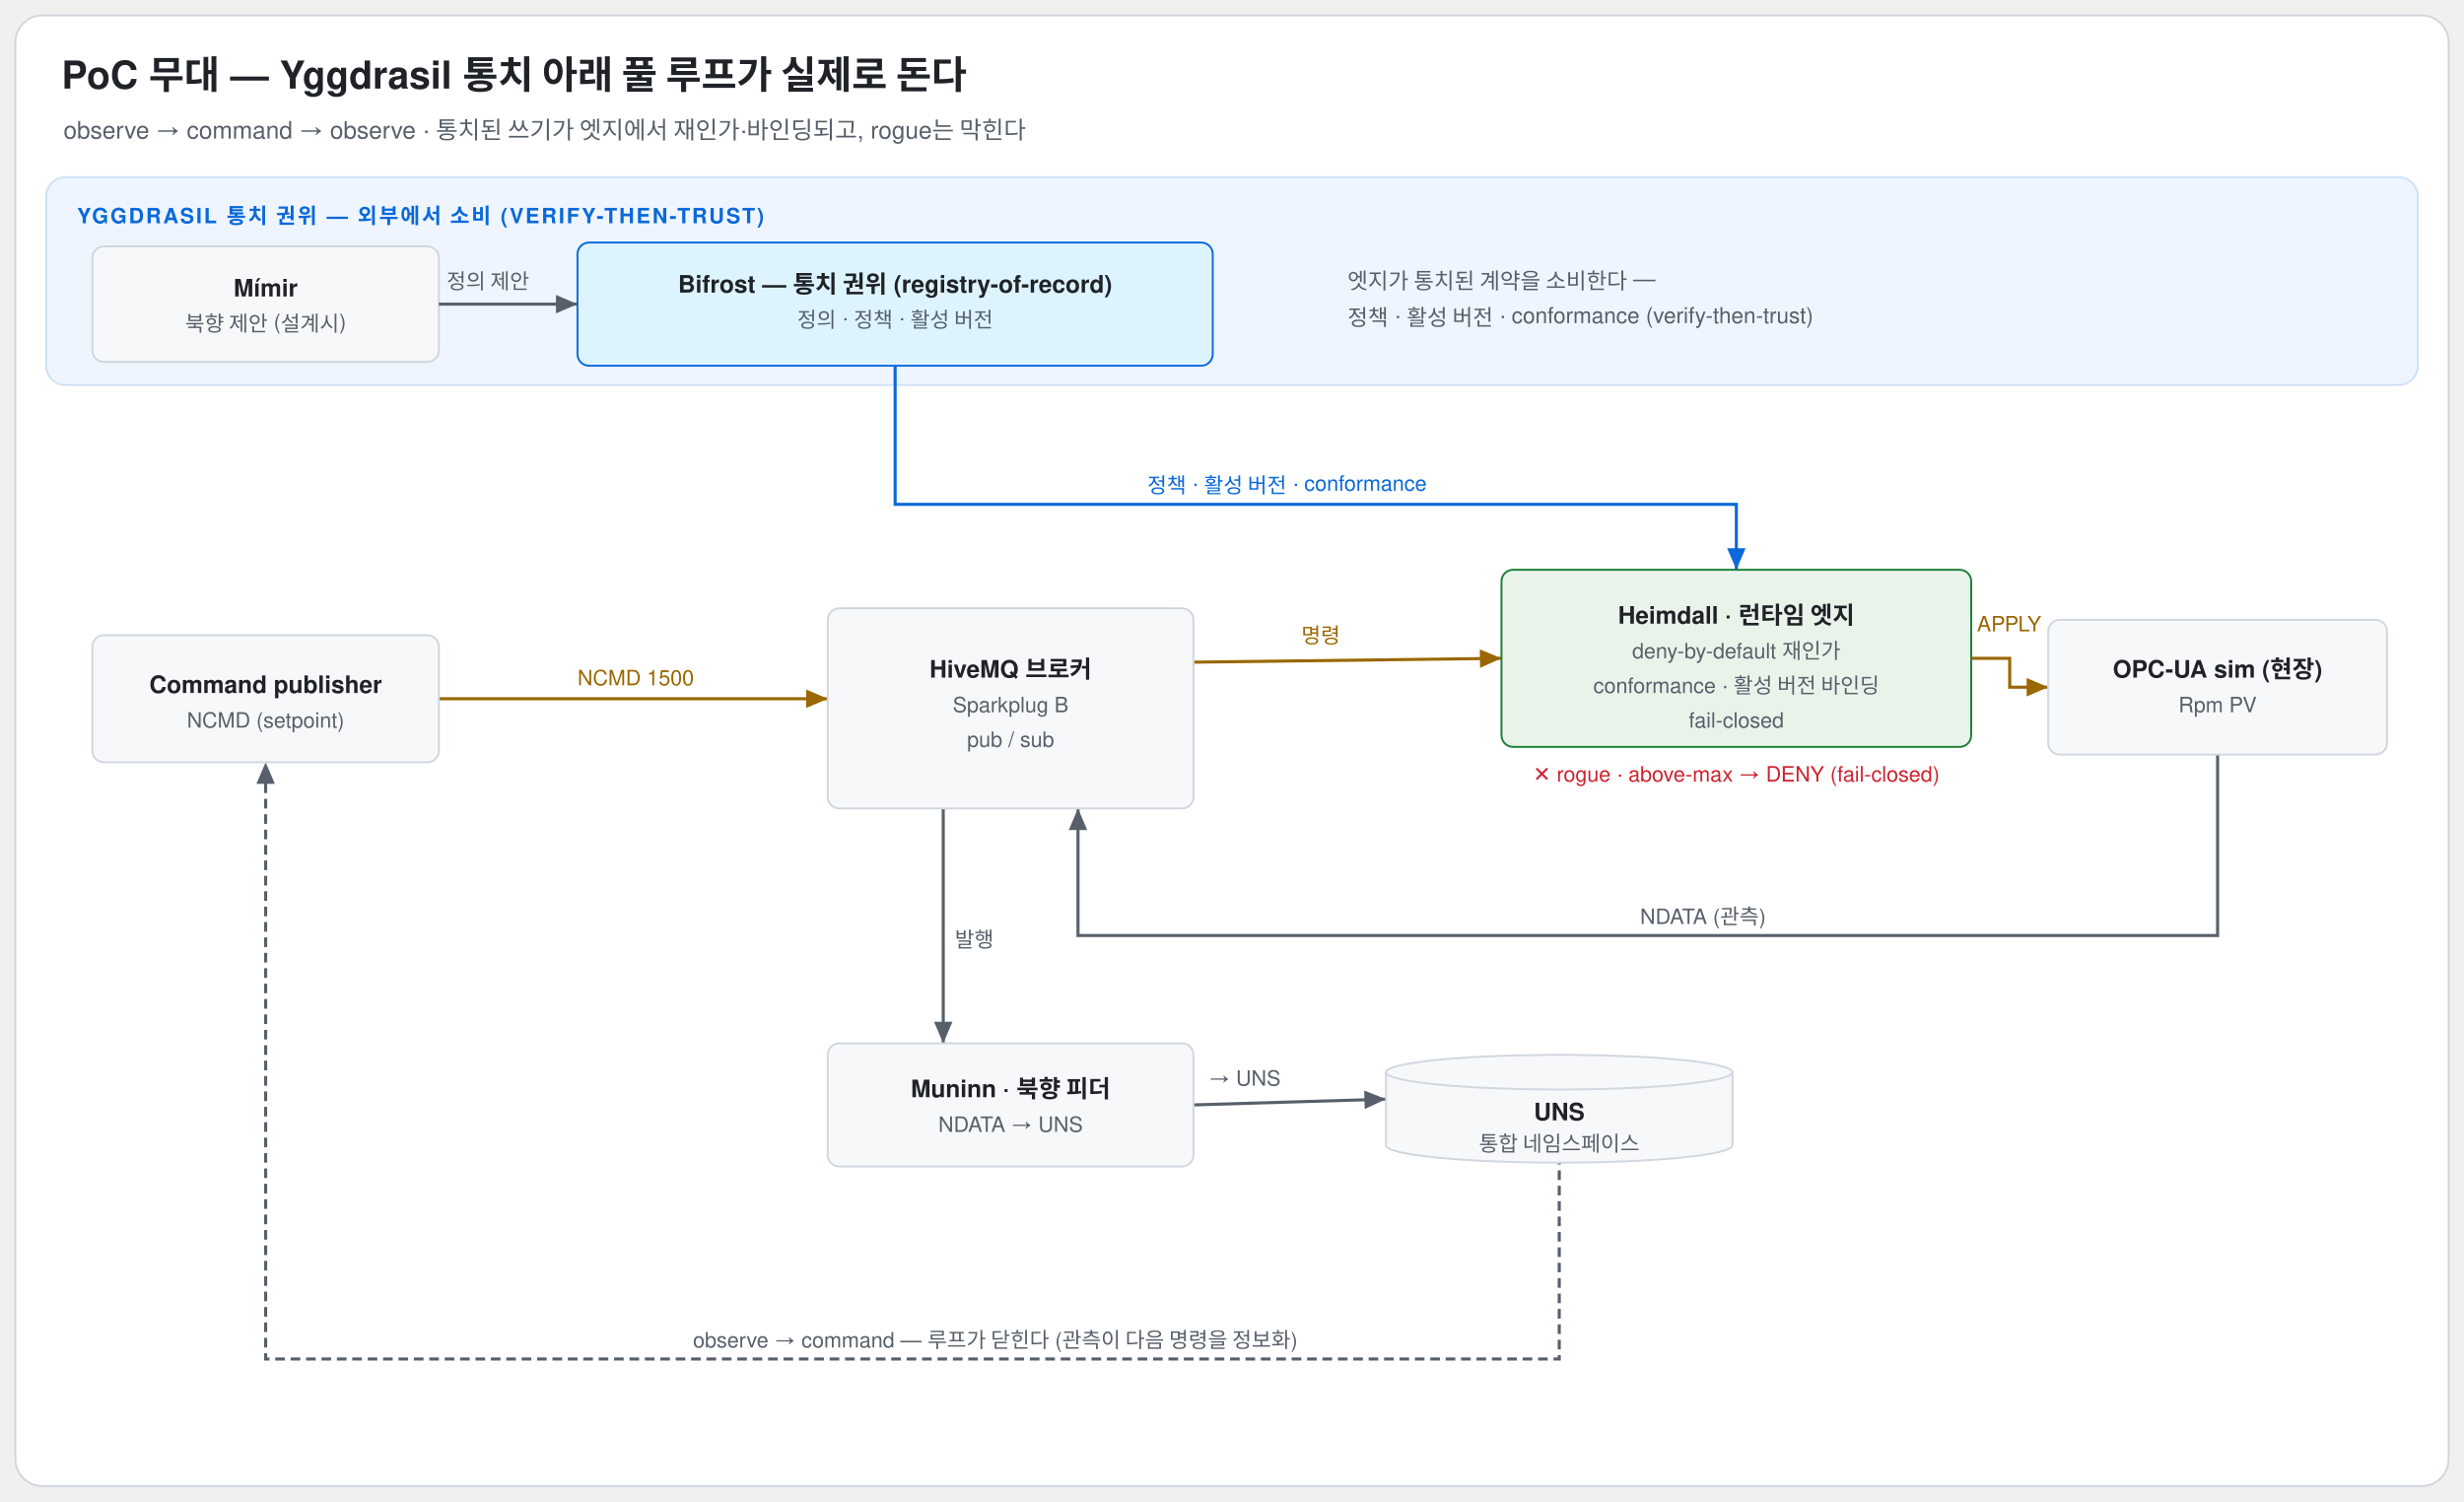
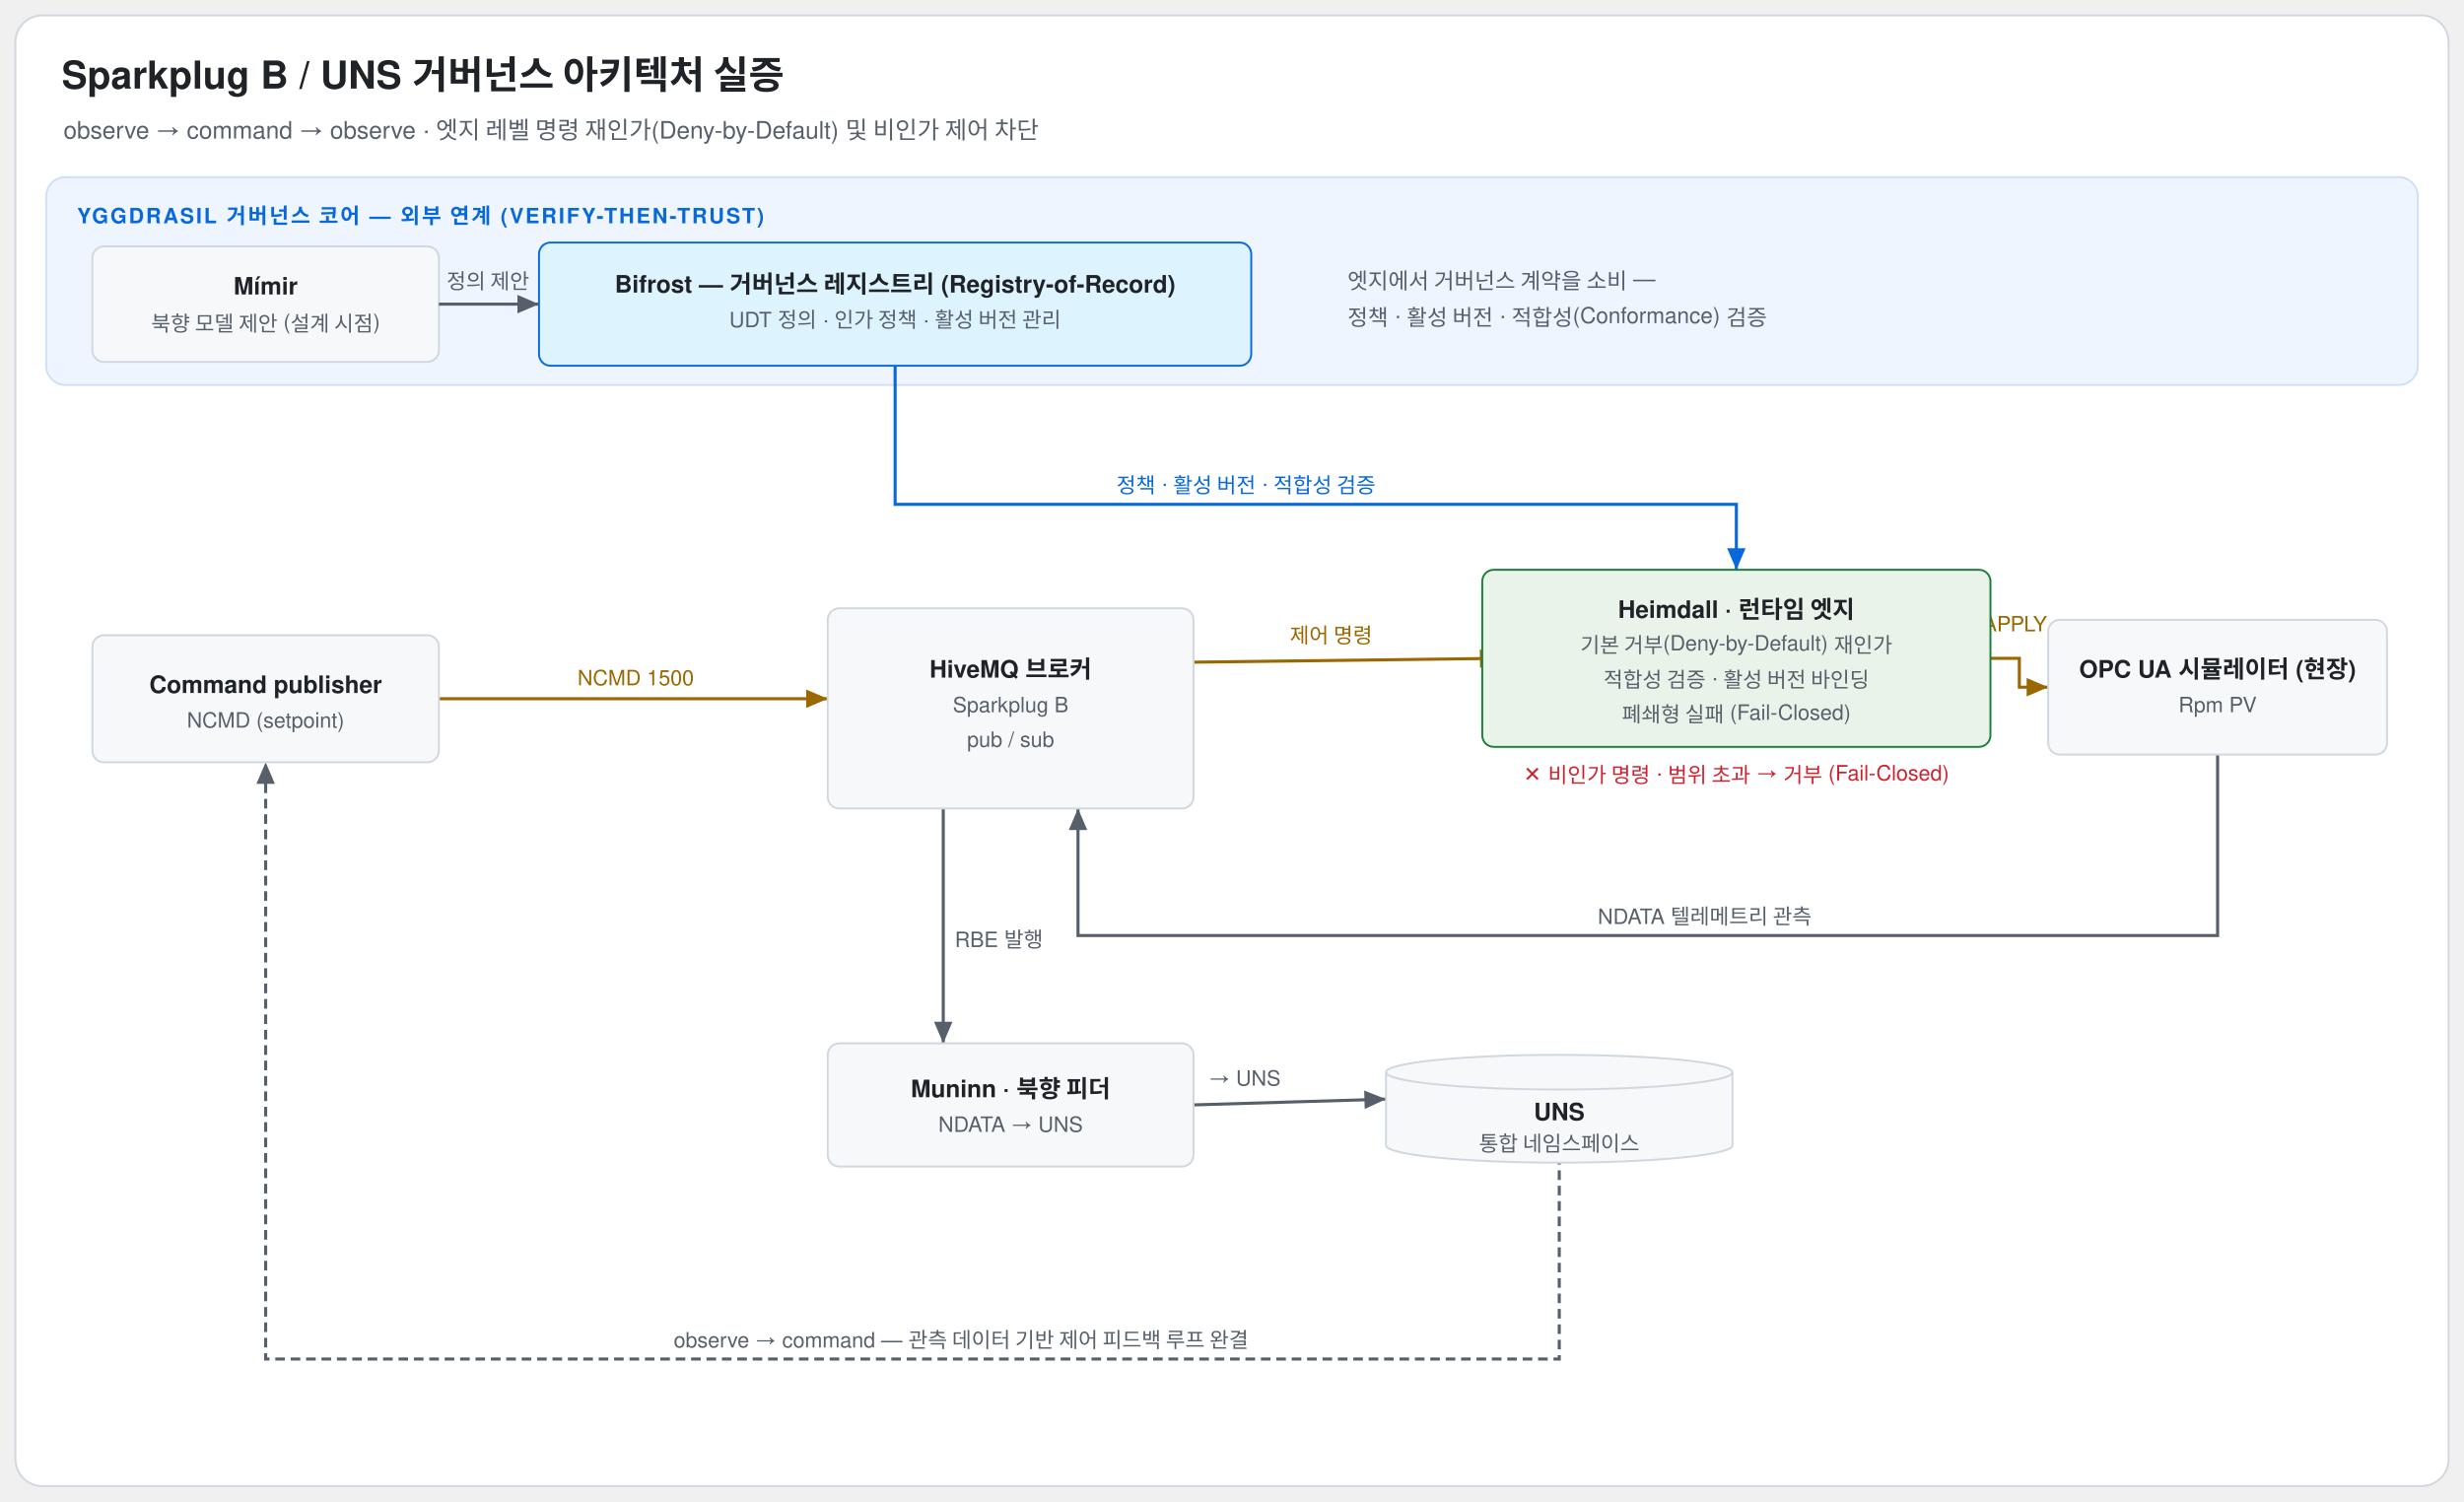
<svg xmlns="http://www.w3.org/2000/svg" viewBox="0 0 1280 780" width="1280" height="780" role="img" font-family="Malgun Gothic,Apple SD Gothic Neo,Noto Sans KR,Segoe UI,-apple-system,Helvetica,Arial,sans-serif">
  <defs>
    <marker id="ag" markerWidth="9" markerHeight="9" refX="7" refY="3" orient="auto">
      <path d="M0,0 L7,3 L0,6 Z" fill="#57606a" />
    </marker>
    <marker id="ab" markerWidth="9" markerHeight="9" refX="7" refY="3" orient="auto">
      <path d="M0,0 L7,3 L0,6 Z" fill="#0969da" />
    </marker>
    <marker id="aa" markerWidth="9" markerHeight="9" refX="7" refY="3" orient="auto">
      <path d="M0,0 L7,3 L0,6 Z" fill="#9a6700" />
    </marker>
  </defs>
  <rect x="8" y="8" width="1264" height="764" rx="14" fill="#ffffff" stroke="#d0d7de" />
-   <text x="32" y="46" font-size="20" font-weight="700" fill="#1f2328">PoC 무대 — Yggdrasil 통치 아래 풀 루프가 실제로 돈다</text>
-   <text x="33" y="72" font-size="12.5" fill="#57606a">observe → command → observe · 통치된 쓰기가 엣지에서 재인가·바인딩되고, rogue는 막힌다</text>
+   <text x="32" y="46" font-size="20" font-weight="700" fill="#1f2328">Sparkplug B / UNS 거버넌스 아키텍처 실증</text>
+   <text x="33" y="72" font-size="12.5" fill="#57606a">observe → command → observe · 엣지 레벨 명령 재인가(Deny-by-Default) 및 비인가 제어 차단</text>
  <rect x="24" y="92" width="1232" height="108" rx="10" fill="#eef5ff" stroke="#cfe0f5" />
-   <text x="40" y="116" font-size="11" font-weight="700" letter-spacing="1" fill="#0969da">YGGDRASIL 통치 권위 — 외부에서 소비 (VERIFY-THEN-TRUST)</text>
+   <text x="40" y="116" font-size="11" font-weight="700" letter-spacing="1" fill="#0969da">YGGDRASIL 거버넌스 코어 — 외부 연계 (VERIFY-THEN-TRUST)</text>
  <g font-size="12.5" text-anchor="middle" fill="#1f2328">
    <rect x="48" y="128" width="180" height="60" rx="6" fill="#f6f8fa" stroke="#d0d7de" />
-     <text x="138" y="154" font-weight="600">Mímir</text>
-     <text x="138" y="172" font-size="11" fill="#57606a">북향 제안 (설계시)</text>
-     <rect x="300" y="126" width="330" height="64" rx="6" fill="#ddf4ff" stroke="#0969da" />
-     <text x="465" y="152" font-weight="600">Bifrost — 통치 권위 (registry-of-record)</text>
-     <text x="465" y="170" font-size="11" fill="#57606a">정의 · 정책 · 활성 버전</text>
+     <text x="138" y="153" font-weight="600">Mímir</text>
+     <text x="138" y="172" font-size="11" fill="#57606a">북향 모델 제안 (설계 시점)</text>
+     <rect x="280" y="126" width="370" height="64" rx="6" fill="#ddf4ff" stroke="#0969da" />
+     <text x="465" y="152" font-weight="600">Bifrost — 거버넌스 레지스트리 (Registry-of-Record)</text>
+     <text x="465" y="170" font-size="11" fill="#57606a">UDT 정의 · 인가 정책 · 활성 버전 관리</text>
  </g>
-   <text x="700" y="150" font-size="11.5" fill="#57606a">엣지가 통치된 계약을 소비한다 —</text>
-   <text x="700" y="169" font-size="11.5" fill="#57606a">정책 · 활성 버전 · conformance (verify-then-trust)</text>
+   <text x="700" y="150" font-size="11.5" fill="#57606a">엣지에서 거버넌스 계약을 소비 —</text>
+   <text x="700" y="169" font-size="11.5" fill="#57606a">정책 · 활성 버전 · 적합성(Conformance) 검증</text>
  <g fill="none" stroke-width="1.6">
-     <polyline points="228,158 300,158" stroke="#57606a" marker-end="url(#ag)" />
+     <polyline points="228,158 280,158" stroke="#57606a" marker-end="url(#ag)" />
    <polyline points="465,190 465,262 902,262 902,296" stroke="#0969da" marker-end="url(#ab)" />
    <polyline points="228,363 430,363" stroke="#9a6700" marker-end="url(#aa)" />
    <polyline points="620,344 780,342" stroke="#9a6700" marker-end="url(#aa)" />
-     <polyline points="1024,342 1044,342 1044,357 1064,357" stroke="#9a6700" marker-end="url(#aa)" />
+     <polyline points="1034,342 1049,342 1049,357 1064,357" stroke="#9a6700" marker-end="url(#aa)" />
    <polyline points="1152,392 1152,486 560,486 560,420" stroke="#57606a" marker-end="url(#ag)" />
    <polyline points="490,420 490,542" stroke="#57606a" marker-end="url(#ag)" />
    <polyline points="620,574 720,571" stroke="#57606a" marker-end="url(#ag)" />
    <polyline points="810,592 810,706 138,706 138,396" stroke="#57606a" stroke-dasharray="5 3" marker-end="url(#ag)" />
  </g>
  <g font-size="11">
    <text x="232" y="150" fill="#57606a">정의 제안</text>
-     <text x="596" y="256" fill="#0969da">정책 · 활성 버전 · conformance</text>
+     <text x="580" y="256" fill="#0969da">정책 · 활성 버전 · 적합성 검증</text>
    <text x="300" y="356" fill="#9a6700">NCMD 1500</text>
-     <text x="676" y="334" fill="#9a6700">명령</text>
-     <text x="1027" y="328" fill="#9a6700">APPLY</text>
-     <text x="852" y="480" fill="#57606a">NDATA (관측)</text>
-     <text x="496" y="492" fill="#57606a">발행</text>
+     <text x="670" y="334" fill="#9a6700">제어 명령</text>
+     <text x="1030" y="328" fill="#9a6700">APPLY</text>
+     <text x="830" y="480" fill="#57606a">NDATA 텔레메트리 관측</text>
+     <text x="496" y="492" fill="#57606a">RBE 발행</text>
    <text x="628" y="564" fill="#57606a">→ UNS</text>
-     <text x="360" y="700" fill="#57606a">observe → command — 루프가 닫힌다 (관측이 다음 명령을 정보화)</text>
+     <text x="350" y="700" fill="#57606a">observe → command — 관측 데이터 기반 제어 피드백 루프 완결</text>
  </g>
  <g font-size="12.5" text-anchor="middle" fill="#1f2328">
    <rect x="48" y="330" width="180" height="66" rx="6" fill="#f6f8fa" stroke="#d0d7de" />
    <text x="138" y="360" font-weight="600">Command publisher</text>
    <text x="138" y="378" font-size="11" fill="#57606a">NCMD (setpoint)</text>
    <rect x="430" y="316" width="190" height="104" rx="6" fill="#f6f8fa" stroke="#d0d7de" />
    <text x="525" y="352" font-weight="600">HiveMQ 브로커</text>
    <text x="525" y="370" font-size="11" fill="#57606a">Sparkplug B</text>
    <text x="525" y="388" font-size="11" fill="#57606a">pub / sub</text>
-     <rect x="780" y="296" width="244" height="92" rx="6" fill="#eaf3ea" stroke="#1a7f37" />
-     <text x="902" y="324" font-weight="700">Heimdall · 런타임 엣지</text>
-     <text x="902" y="342" font-size="11" fill="#57606a">deny-by-default 재인가</text>
-     <text x="902" y="360" font-size="11" fill="#57606a">conformance · 활성 버전 바인딩</text>
-     <text x="902" y="378" font-size="11" fill="#57606a">fail-closed</text>
+     <rect x="770" y="296" width="264" height="92" rx="6" fill="#eaf3ea" stroke="#1a7f37" />
+     <text x="902" y="321" font-weight="700">Heimdall · 런타임 엣지</text>
+     <text x="902" y="339" font-size="11" fill="#57606a">기본 거부(Deny-by-Default) 재인가</text>
+     <text x="902" y="357" font-size="11" fill="#57606a">적합성 검증 · 활성 버전 바인딩</text>
+     <text x="902" y="375" font-size="11" fill="#57606a">폐쇄형 실패 (Fail-Closed)</text>
    <rect x="1064" y="322" width="176" height="70" rx="6" fill="#f6f8fa" stroke="#d0d7de" />
-     <text x="1152" y="352" font-weight="600">OPC-UA sim (현장)</text>
+     <text x="1152" y="352" font-weight="600">OPC UA 시뮬레이터 (현장)</text>
    <text x="1152" y="370" font-size="11" fill="#57606a">Rpm PV</text>
    <rect x="430" y="542" width="190" height="64" rx="6" fill="#f6f8fa" stroke="#d0d7de" />
    <text x="525" y="570" font-weight="600">Muninn · 북향 피더</text>
    <text x="525" y="588" font-size="11" fill="#57606a">NDATA → UNS</text>
    <path d="M720,557 a90,9 0 0 1 180,0 l0,38 a90,9 0 0 1 -180,0 Z" fill="#f6f8fa" stroke="#d0d7de" />
    <path d="M720,557 a90,9 0 0 0 180,0" fill="none" stroke="#d0d7de" />
    <text x="810" y="582" font-weight="600">UNS</text>
    <text x="810" y="598" font-size="11" fill="#57606a">통합 네임스페이스</text>
  </g>
-   <text x="902" y="406" font-size="11" text-anchor="middle" fill="#cf222e">✕ rogue · above-max → DENY (fail-closed)</text>
+   <text x="902" y="406" font-size="11" text-anchor="middle" fill="#cf222e">✕ 비인가 명령 · 범위 초과 → 거부 (Fail-Closed)</text>
</svg>
